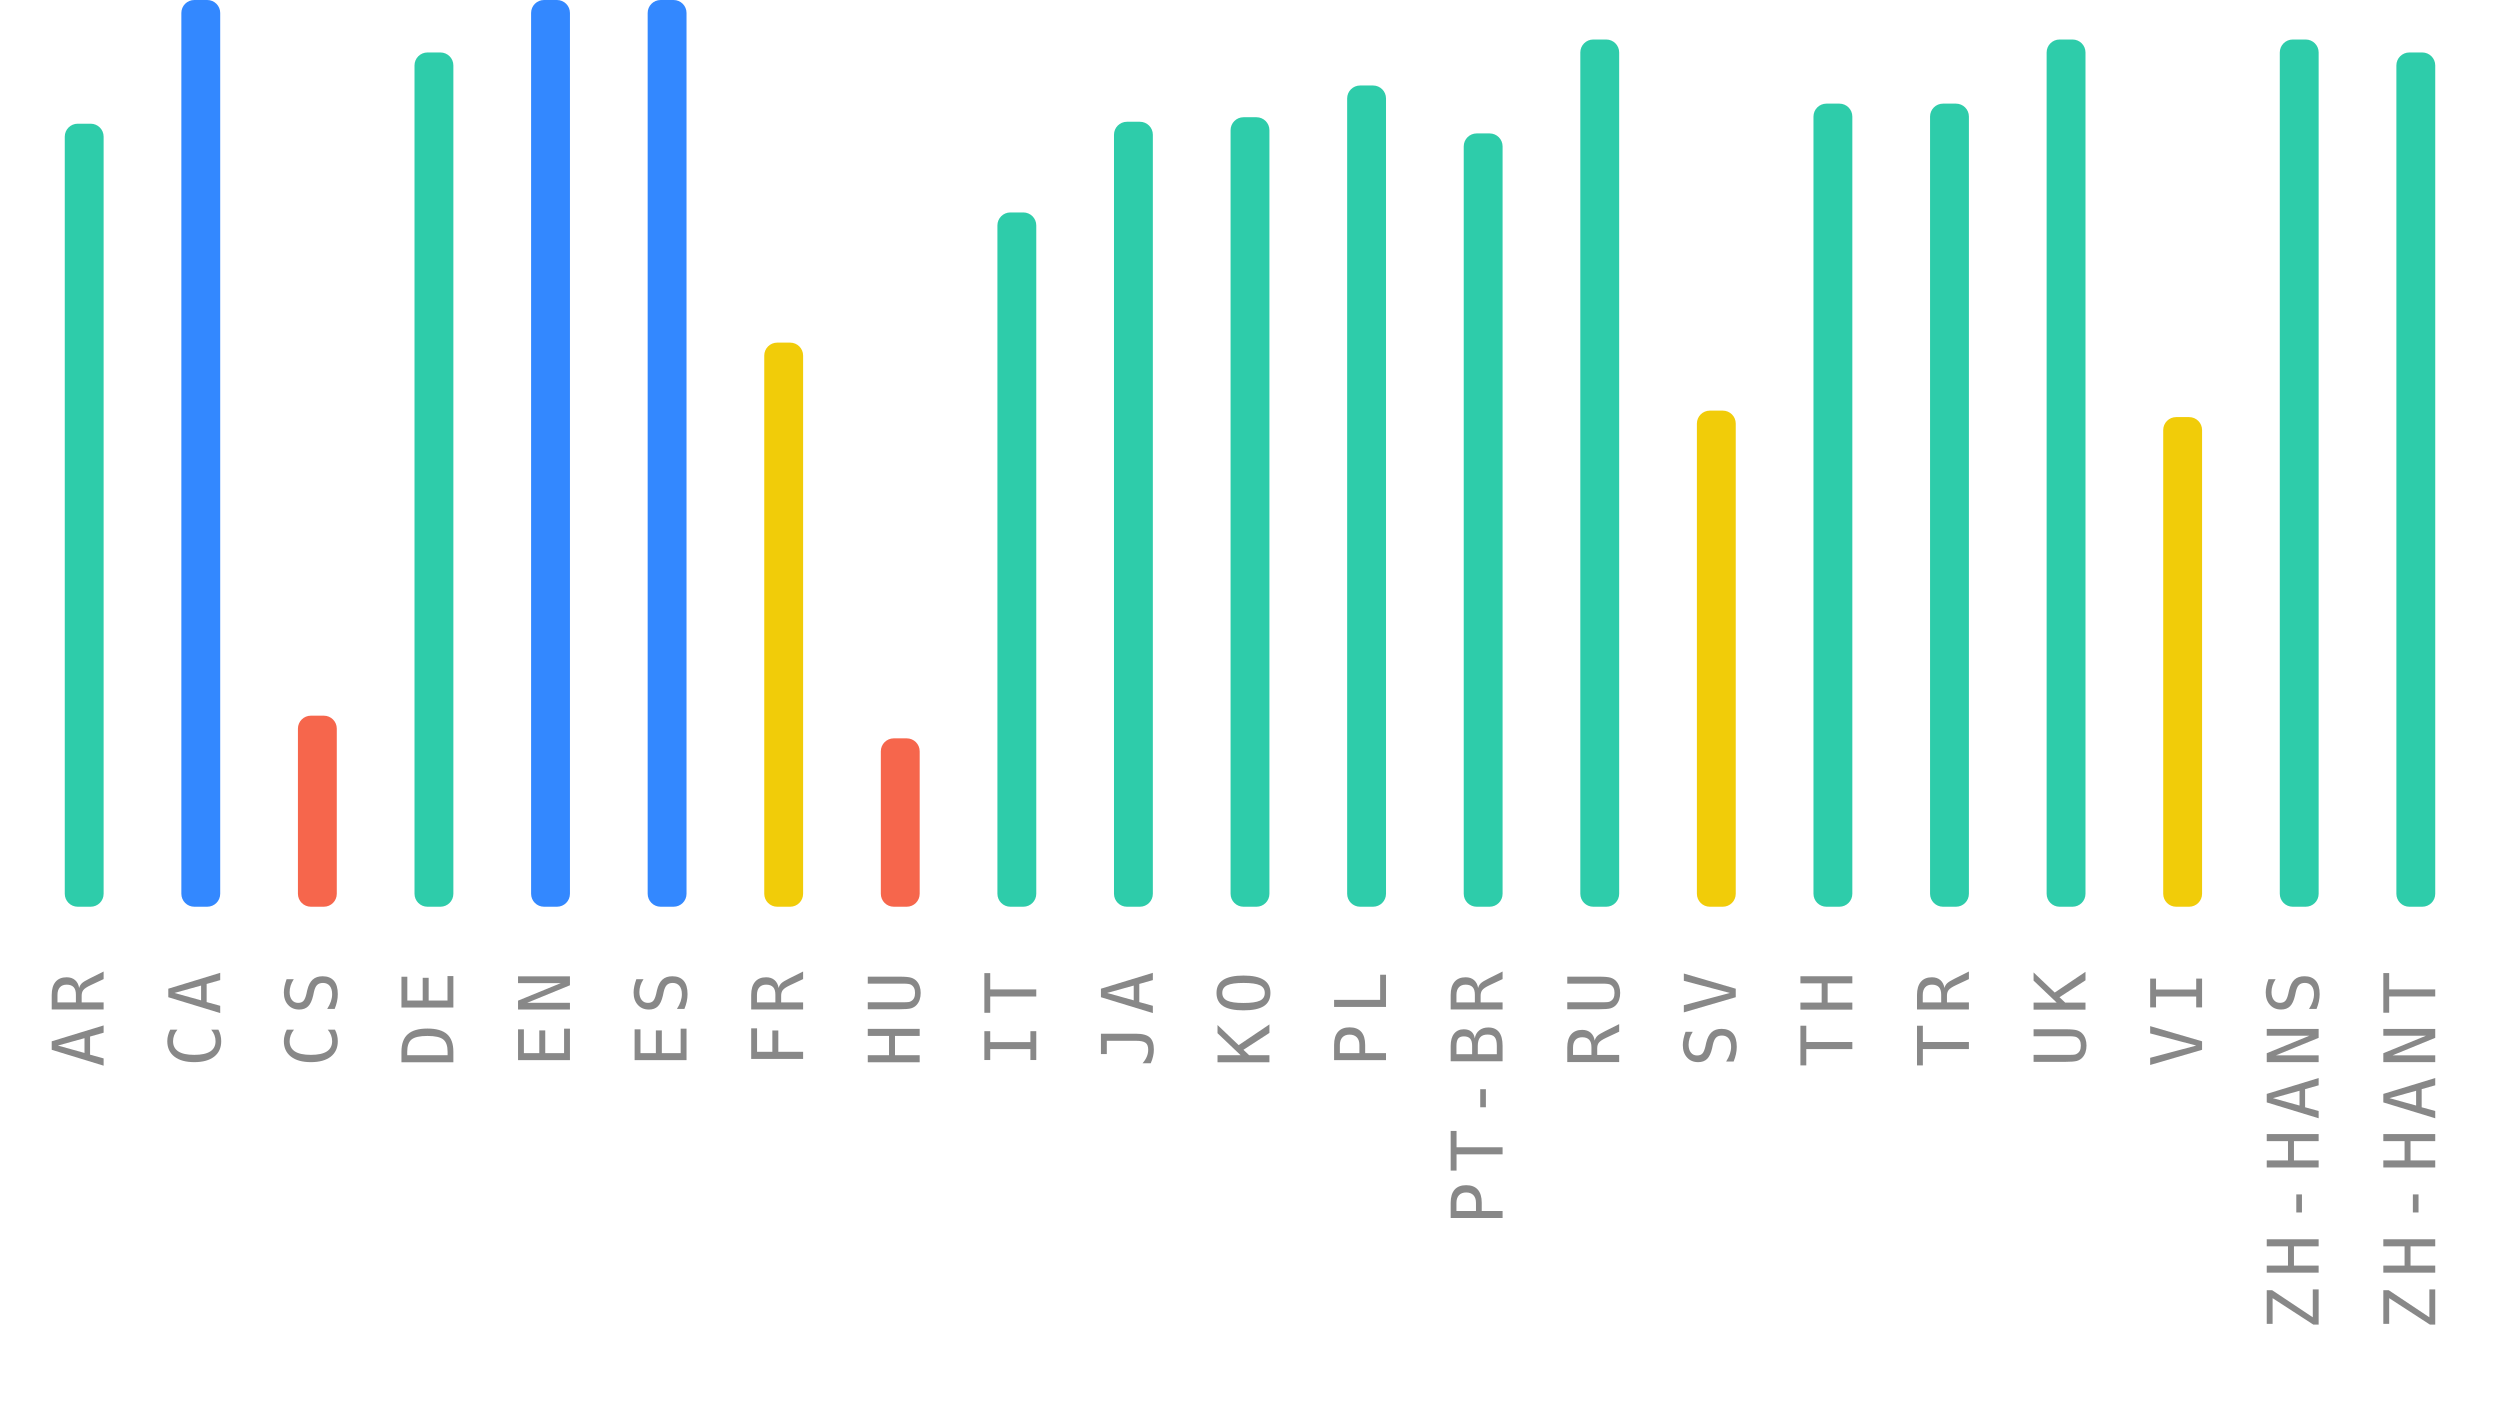
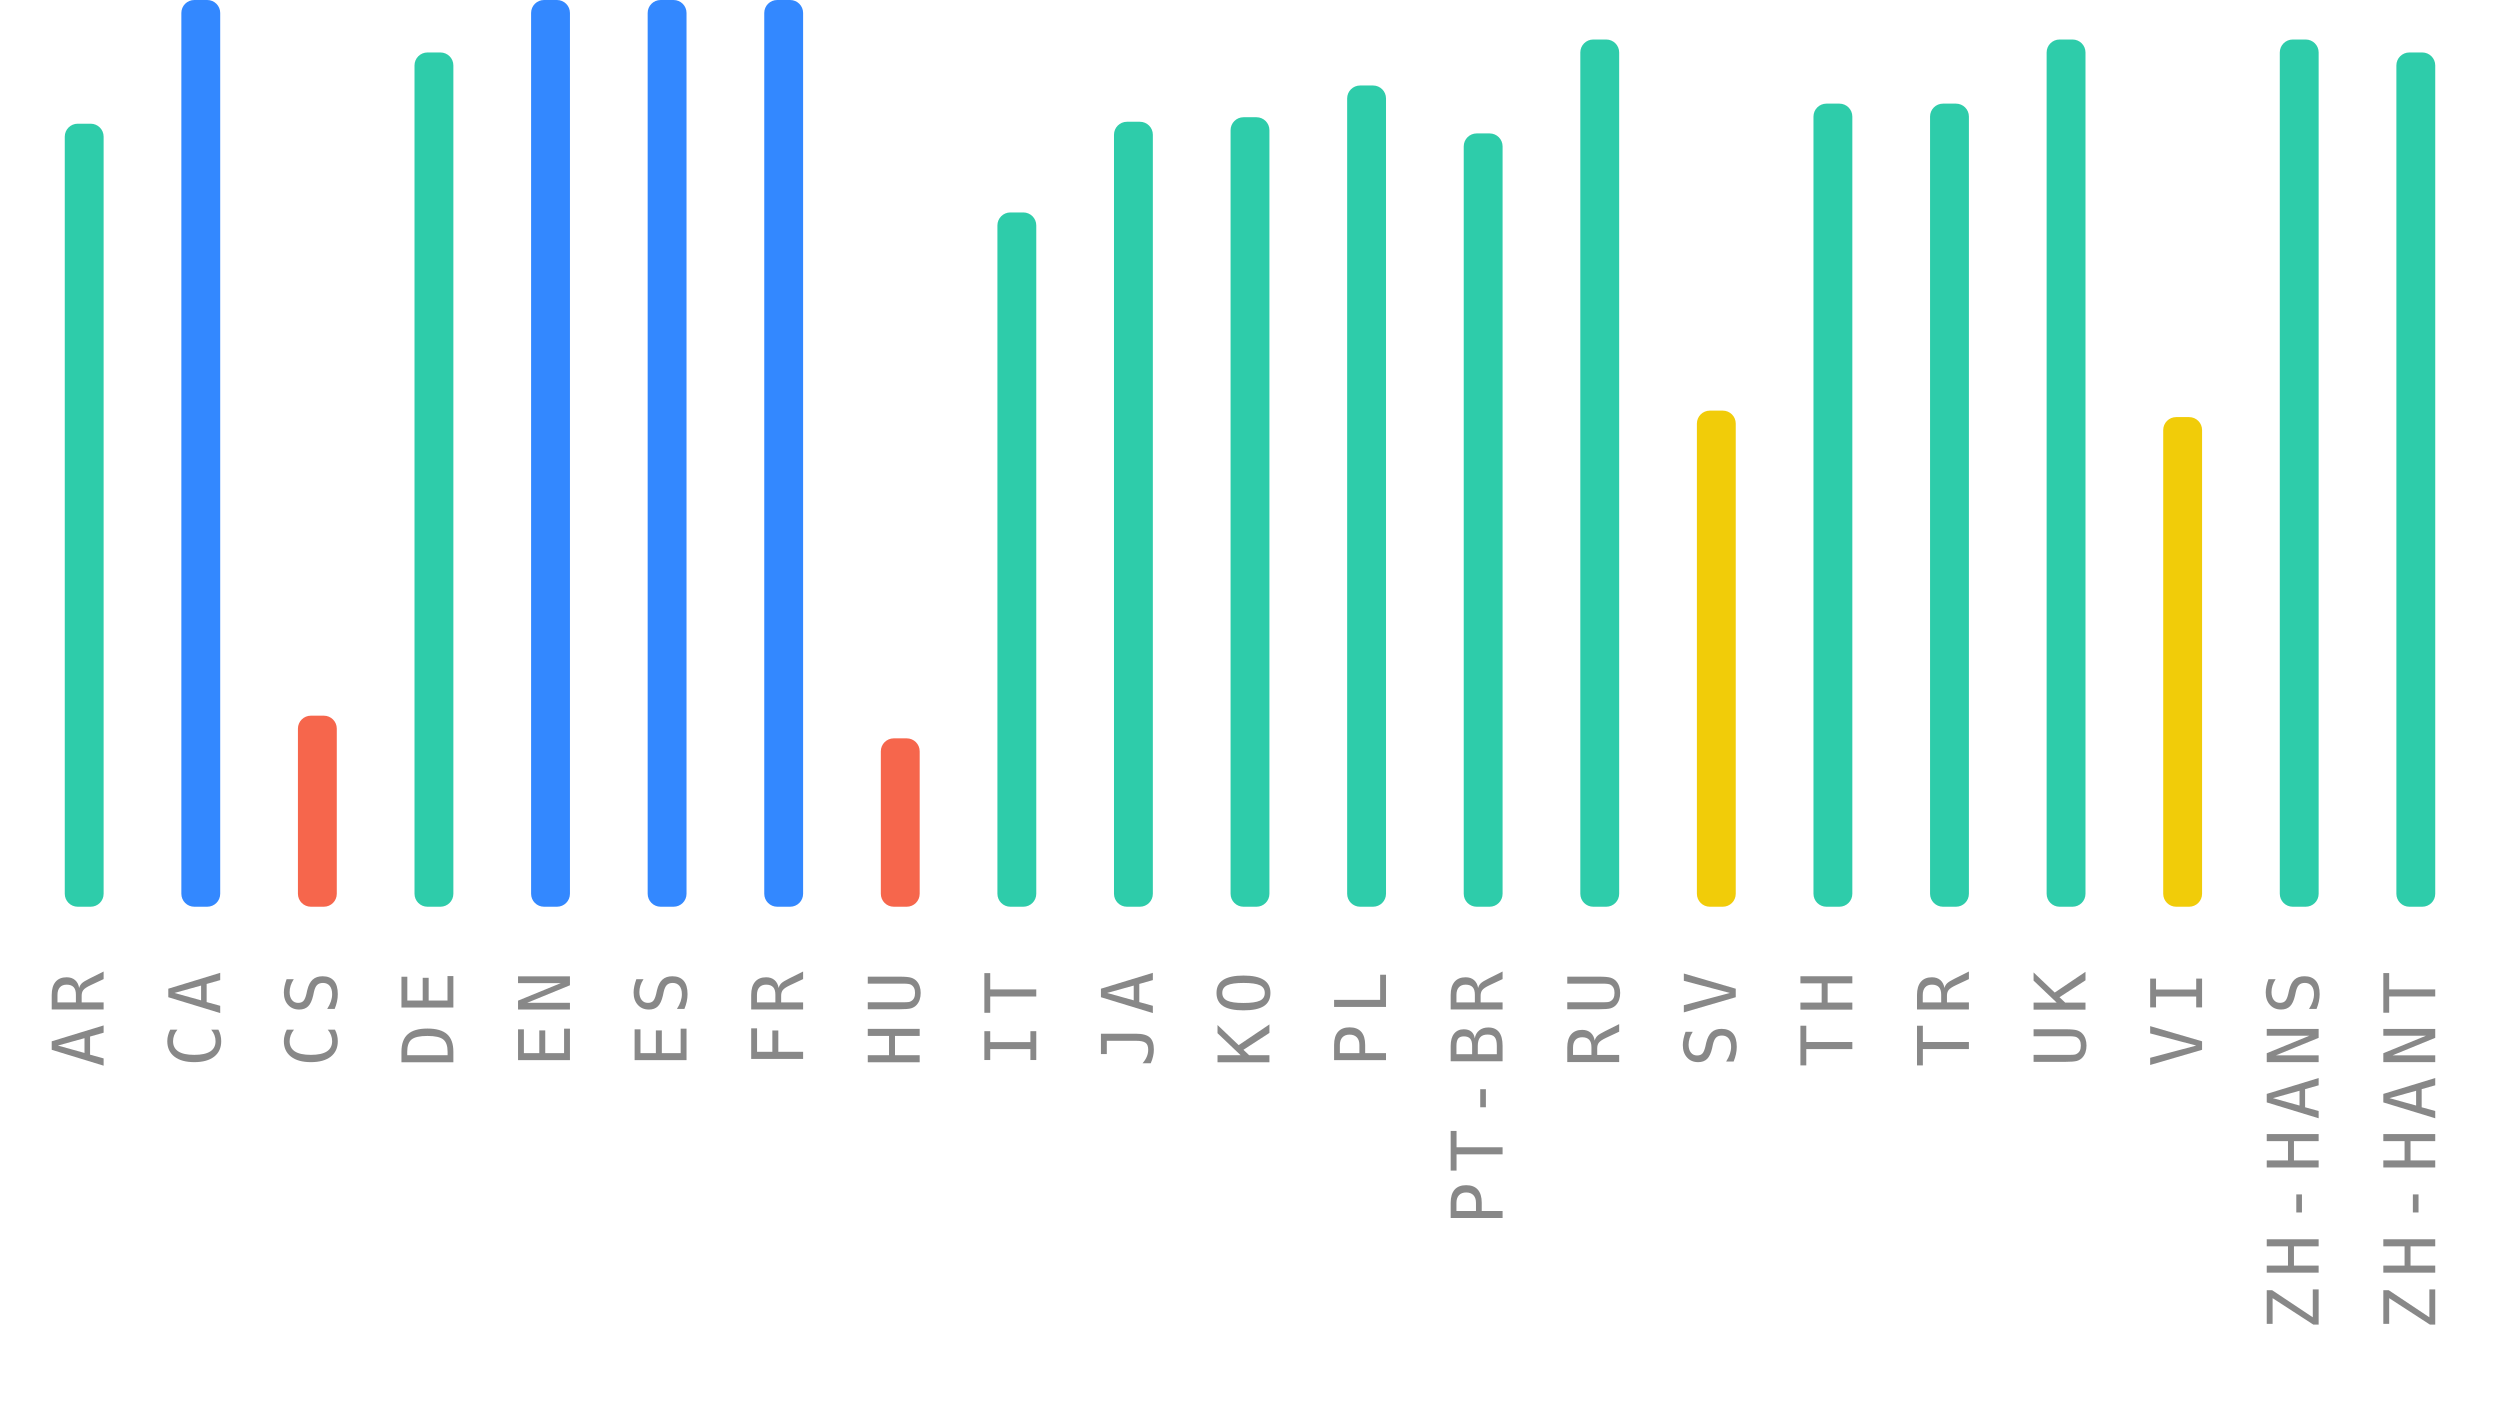
<svg xmlns="http://www.w3.org/2000/svg" width="386" height="220">
  <g>
    <text style="font-size: 11px; font-family: monospace; letter-spacing: 1.5px; fill: #888; text-anchor: end;" x="-150" y="16" transform="rotate(-90)">AR</text>
    <rect style="fill: #2eccaa;" height="120.9" width="6" rx="2" y="19.1" x="10" />
    <text style="font-size: 11px; font-family: monospace; letter-spacing: 1.5px; fill: #888; text-anchor: end;" x="-150" y="34" transform="rotate(-90)">CA</text>
    <rect style="fill: #3388ff;" height="140" width="6" rx="2" y="0" x="28" />
    <text style="font-size: 11px; font-family: monospace; letter-spacing: 1.5px; fill: #888; text-anchor: end;" x="-150" y="52" transform="rotate(-90)">CS</text>
    <rect style="fill: #f6664c;" height="29.5" width="6" rx="2" y="110.5" x="46" />
    <text style="font-size: 11px; font-family: monospace; letter-spacing: 1.5px; fill: #888; text-anchor: end;" x="-150" y="70" transform="rotate(-90)">DE</text>
    <rect style="fill: #2eccaa;" height="131.9" width="6" rx="2" y="8.1" x="64" />
    <text style="font-size: 11px; font-family: monospace; letter-spacing: 1.5px; fill: #888; text-anchor: end;" x="-150" y="88" transform="rotate(-90)">EN</text>
    <rect style="fill: #3388ff;" height="140" width="6" rx="2" y="0" x="82" />
    <text style="font-size: 11px; font-family: monospace; letter-spacing: 1.5px; fill: #888; text-anchor: end;" x="-150" y="106" transform="rotate(-90)">ES</text>
    <rect style="fill: #3388ff;" height="140" width="6" rx="2" y="0" x="100" />
    <text style="font-size: 11px; font-family: monospace; letter-spacing: 1.5px; fill: #888; text-anchor: end;" x="-150" y="124" transform="rotate(-90)">FR</text>
-     <rect style="fill: #f1cc09;" height="87.1" width="6" rx="2" y="52.9" x="118" />
+     <rect style="fill: #3388ff;" height="140" width="6" rx="2" y="0" x="118" />
    <text style="font-size: 11px; font-family: monospace; letter-spacing: 1.5px; fill: #888; text-anchor: end;" x="-150" y="142" transform="rotate(-90)">HU</text>
    <rect style="fill: #f6664c;" height="26" width="6" rx="2" y="114" x="136" />
    <text style="font-size: 11px; font-family: monospace; letter-spacing: 1.5px; fill: #888; text-anchor: end;" x="-150" y="160" transform="rotate(-90)">IT</text>
    <rect style="fill: #2eccaa;" height="107.2" width="6" rx="2" y="32.8" x="154" />
    <text style="font-size: 11px; font-family: monospace; letter-spacing: 1.5px; fill: #888; text-anchor: end;" x="-150" y="178" transform="rotate(-90)">JA</text>
    <rect style="fill: #2eccaa;" height="121.2" width="6" rx="2" y="18.8" x="172" />
    <text style="font-size: 11px; font-family: monospace; letter-spacing: 1.5px; fill: #888; text-anchor: end;" x="-150" y="196" transform="rotate(-90)">KO</text>
    <rect style="fill: #2eccaa;" height="121.9" width="6" rx="2" y="18.1" x="190" />
    <text style="font-size: 11px; font-family: monospace; letter-spacing: 1.5px; fill: #888; text-anchor: end;" x="-150" y="214" transform="rotate(-90)">PL</text>
    <rect style="fill: #2eccaa;" height="126.8" width="6" rx="2" y="13.2" x="208" />
    <text style="font-size: 11px; font-family: monospace; letter-spacing: 1.5px; fill: #888; text-anchor: end;" x="-150" y="232" transform="rotate(-90)">PT-BR</text>
    <rect style="fill: #2eccaa;" height="119.4" width="6" rx="2" y="20.6" x="226" />
    <text style="font-size: 11px; font-family: monospace; letter-spacing: 1.5px; fill: #888; text-anchor: end;" x="-150" y="250" transform="rotate(-90)">RU</text>
    <rect style="fill: #2eccaa;" height="133.9" width="6" rx="2" y="6.1" x="244" />
    <text style="font-size: 11px; font-family: monospace; letter-spacing: 1.5px; fill: #888; text-anchor: end;" x="-150" y="268" transform="rotate(-90)">SV</text>
    <rect style="fill: #f1cc09;" height="76.6" width="6" rx="2" y="63.4" x="262" />
    <text style="font-size: 11px; font-family: monospace; letter-spacing: 1.5px; fill: #888; text-anchor: end;" x="-150" y="286" transform="rotate(-90)">TH</text>
    <rect style="fill: #2eccaa;" height="124" width="6" rx="2" y="16" x="280" />
    <text style="font-size: 11px; font-family: monospace; letter-spacing: 1.5px; fill: #888; text-anchor: end;" x="-150" y="304" transform="rotate(-90)">TR</text>
    <rect style="fill: #2eccaa;" height="124" width="6" rx="2" y="16" x="298" />
    <text style="font-size: 11px; font-family: monospace; letter-spacing: 1.5px; fill: #888; text-anchor: end;" x="-150" y="322" transform="rotate(-90)">UK</text>
    <rect style="fill: #2eccaa;" height="133.9" width="6" rx="2" y="6.1" x="316" />
    <text style="font-size: 11px; font-family: monospace; letter-spacing: 1.5px; fill: #888; text-anchor: end;" x="-150" y="340" transform="rotate(-90)">VI</text>
    <rect style="fill: #f1cc09;" height="75.6" width="6" rx="2" y="64.4" x="334" />
    <text style="font-size: 11px; font-family: monospace; letter-spacing: 1.5px; fill: #888; text-anchor: end;" x="-150" y="358" transform="rotate(-90)">ZH-HANS</text>
    <rect style="fill: #2eccaa;" height="133.9" width="6" rx="2" y="6.1" x="352" />
    <text style="font-size: 11px; font-family: monospace; letter-spacing: 1.5px; fill: #888; text-anchor: end;" x="-150" y="376" transform="rotate(-90)">ZH-HANT</text>
    <rect style="fill: #2eccaa;" height="131.9" width="6" rx="2" y="8.1" x="370" />
  </g>
</svg>
